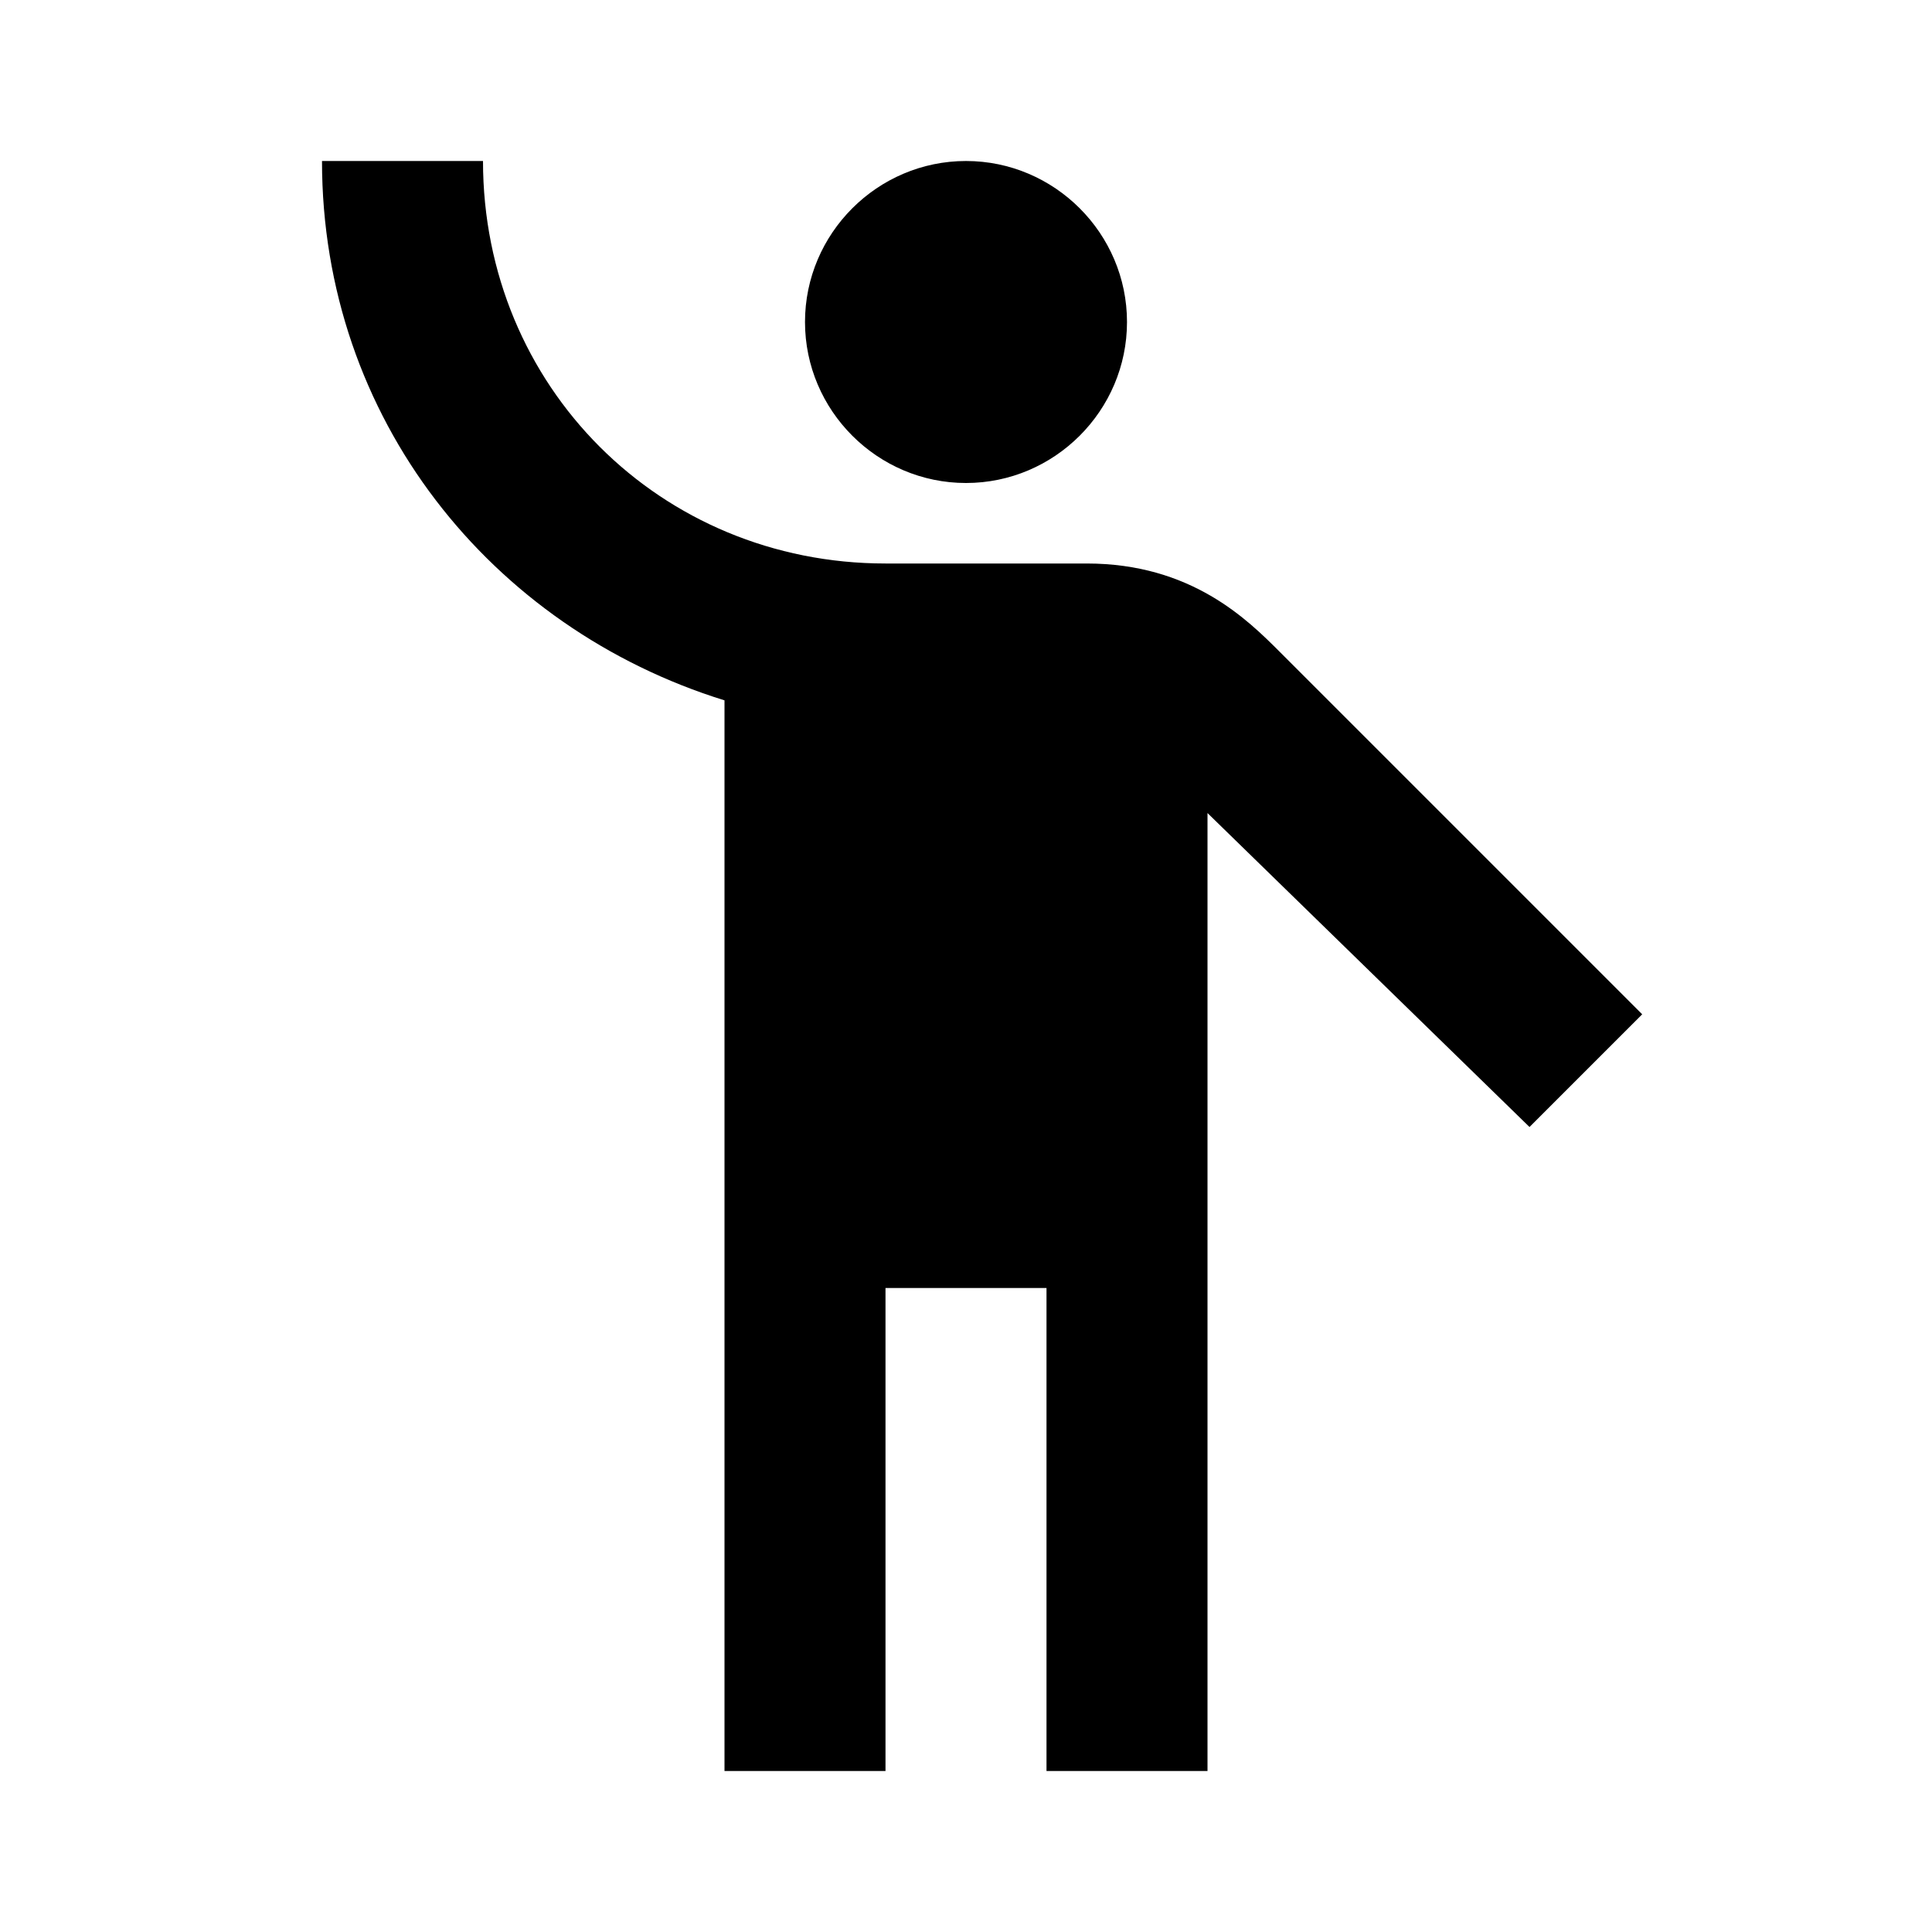
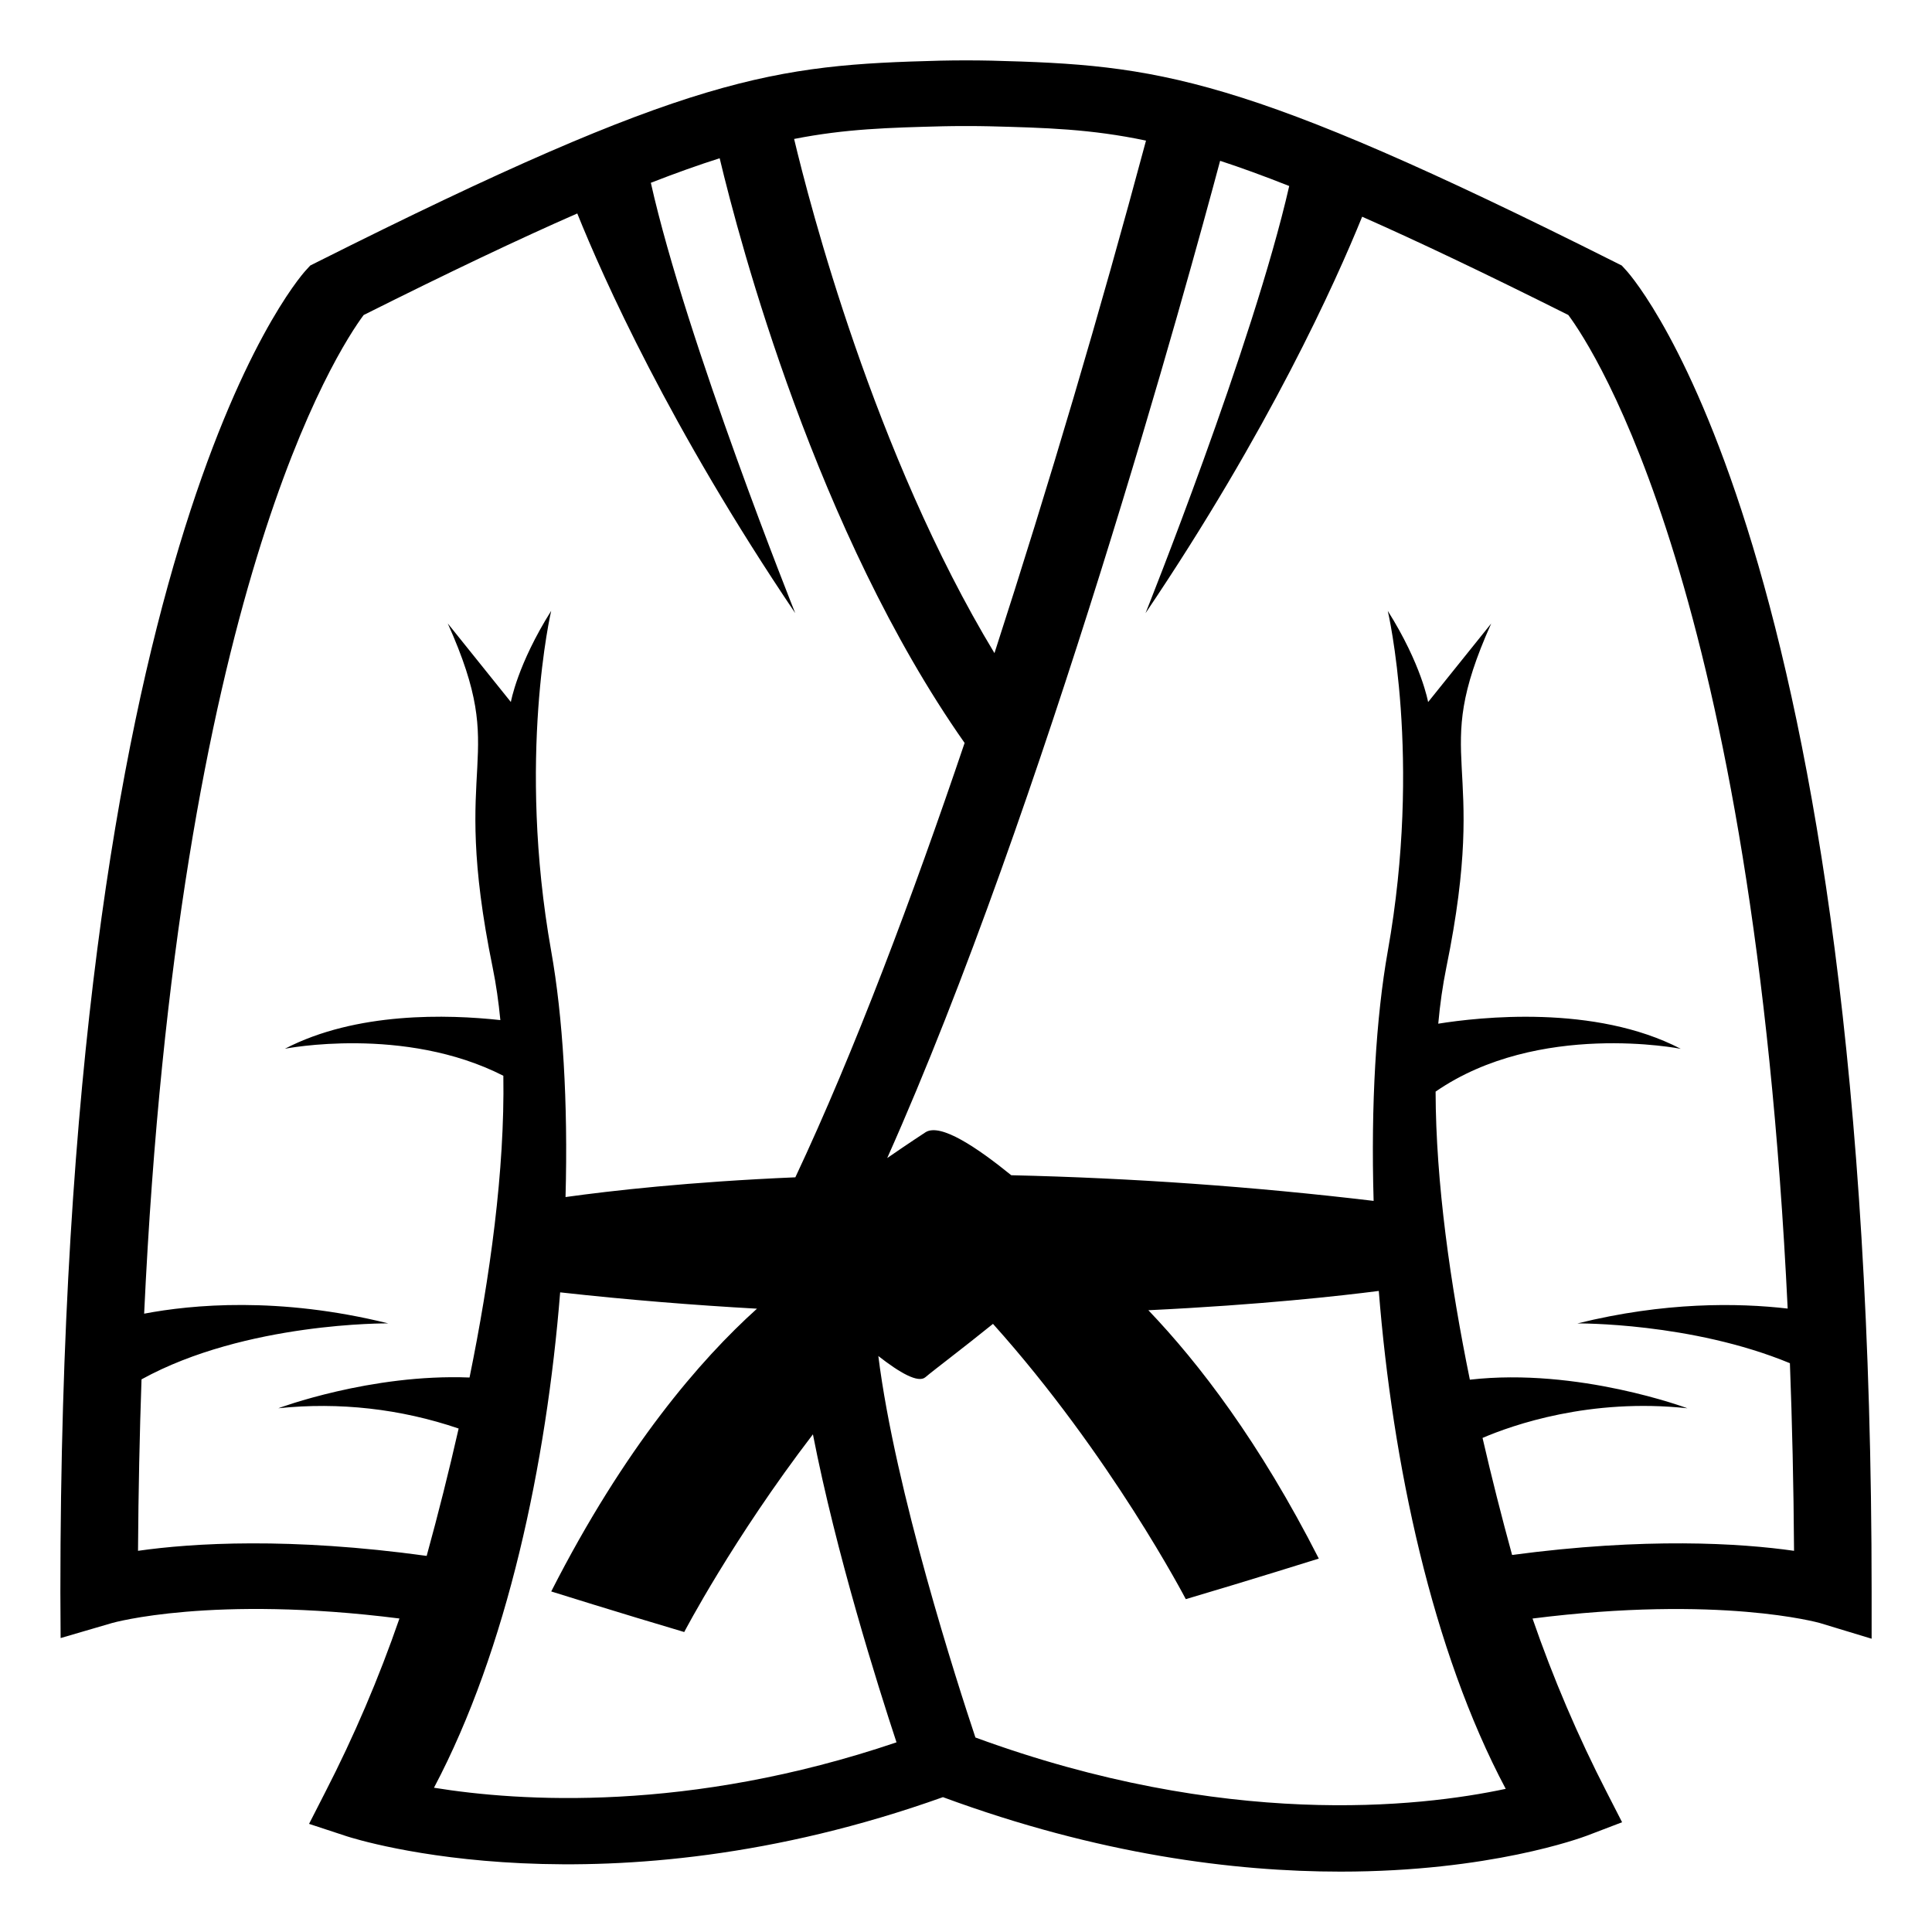
- <svg xmlns="http://www.w3.org/2000/svg" width="1em" height="1em" viewBox="0 0 24 24">
-   <path fill="currentColor" d="M12 2c1.1 0 2 .9 2 2s-.9 2-2 2s-2-.9-2-2s.9-2 2-2m3.9 6.1c-.4-.4-1.1-1.1-2.4-1.1H11C8.2 7 6 4.8 6 2H4c0 3.2 2.1 5.8 5 6.7V22h2v-6h2v6h2V10.1l4 3.9l1.4-1.4z" />
+ <svg xmlns="http://www.w3.org/2000/svg" width="1em" height="1em" viewBox="0 0 64 64">
+   <path fill="currentColor" d="m53.875 8.962l-.152-.166l-.213-.107c-12.412-6.23-15.146-6.537-20.667-6.68a39 39 0 0 0-1.685 0c-5.522.143-8.258.449-20.668 6.68l-.213.107l-.152.166C9.792 9.33 2 18.355 2 52.74l.008 1.523l1.703-.498c.033-.01 3.313-.936 9.521-.15a44 44 0 0 1-2.463 5.764l-.531 1.039l1.246.41c.35.113 8.545 2.705 19.752-1.295C36.395 61.436 40.889 62 44.406 62c4.945 0 7.961-1.115 8.174-1.195l1.154-.441l-.504-.984a44 44 0 0 1-2.463-5.764c6.209-.785 9.488.141 9.516.148l1.717.521V52.74c0-34.385-7.793-43.41-8.125-43.778M31.238 4.183c.381-.01 1.145-.01 1.523 0c1.883.049 3.374.089 5.202.475a347 347 0 0 1-5.02 16.978c-3.991-6.603-6.131-14.905-6.637-17.033c1.707-.336 3.141-.374 4.932-.42M4.572 51.373c.013-1.982.053-3.871.116-5.68c3.456-1.904 8.173-1.854 8.173-1.854c-3.625-.898-6.514-.621-8.086-.322c1.118-23.87 6.412-31.925 7.271-33.081c2.855-1.43 5.156-2.523 7.077-3.365c.854 2.123 3.063 7.081 7.22 13.24c0 0-3.604-8.995-4.783-14.256c.837-.326 1.59-.594 2.28-.813c.664 2.783 3.208 12.386 8.114 19.369C30.242 29.672 28.31 34.824 26.347 39c-3.517.15-6.112.445-7.613.654c.086-3.137-.09-5.986-.475-8.147c-1.141-6.41 0-11.273 0-11.273c-1.121 1.781-1.336 3.021-1.336 3.021l-2.09-2.602c2.086 4.652.025 4.252 1.488 11.402c.113.552.195 1.133.254 1.737c-1.74-.191-4.773-.279-7.137.949c0 0 3.951-.781 7.236.895c.05 3.131-.441 6.668-1.12 9.996c-3.277-.13-6.334 1.018-6.334 1.018a14 14 0 0 1 5.973.672a96 96 0 0 1-1.059 4.219c-4.532-.625-7.757-.426-9.562-.168m9.804 7.848c2.423-4.582 3.724-10.725 4.18-16.41c2.256.25 4.436.424 6.52.541c-1.875 1.689-4.378 4.58-6.816 9.367c0 0 2.266.711 4.406 1.344c0 0 1.607-3.08 4.263-6.549c.768 3.941 2.145 8.314 2.769 10.203c-6.894 2.336-12.506 1.961-15.322 1.504m17.936-1.664c-.598-1.791-2.658-8.172-3.216-12.637c.712.557 1.318.904 1.558.703c.271-.232 1.23-.951 2.24-1.768c3.907 4.354 6.387 9.119 6.387 9.119c2.141-.633 4.406-1.344 4.406-1.344c-1.961-3.852-3.961-6.465-5.646-8.227c3.719-.178 6.396-.48 7.633-.639c.455 5.713 1.762 11.895 4.205 16.494c-2.875.613-9.297 1.332-17.567-1.701M50.09 51.51a97 97 0 0 1-.979-3.877c.994-.426 3.557-1.33 6.787-.982c0 0-3.621-1.357-7.207-.947c-.646-3.164-1.127-6.521-1.135-9.543c3.408-2.355 8.121-1.418 8.121-1.418c-2.848-1.48-6.68-1.049-8.033-.832q.087-.969.266-1.854c1.463-7.15-.598-6.75 1.488-11.402l-2.09 2.602s-.215-1.24-1.336-3.021c0 0 1.143 4.863 0 11.273c-.389 2.19-.563 5.086-.469 8.272a126 126 0 0 0-12.004-.85c-1.122-.91-2.337-1.734-2.836-1.426c0 0-.544.354-1.273.857c5.18-11.606 9.975-29.095 11.028-33.035c.693.227 1.449.502 2.289.835c-1.203 5.274-4.76 14.15-4.76 14.15c4.092-6.064 6.293-10.957 7.176-13.133c1.871.827 4.098 1.888 6.83 3.256c.871 1.175 6.129 9.208 7.266 32.913c-1.662-.191-4.078-.223-6.963.492c0 0 3.768-.035 7.037 1.318c.074 1.971.123 4.033.137 6.215c-1.776-.254-4.926-.451-9.34.137" />
</svg>
